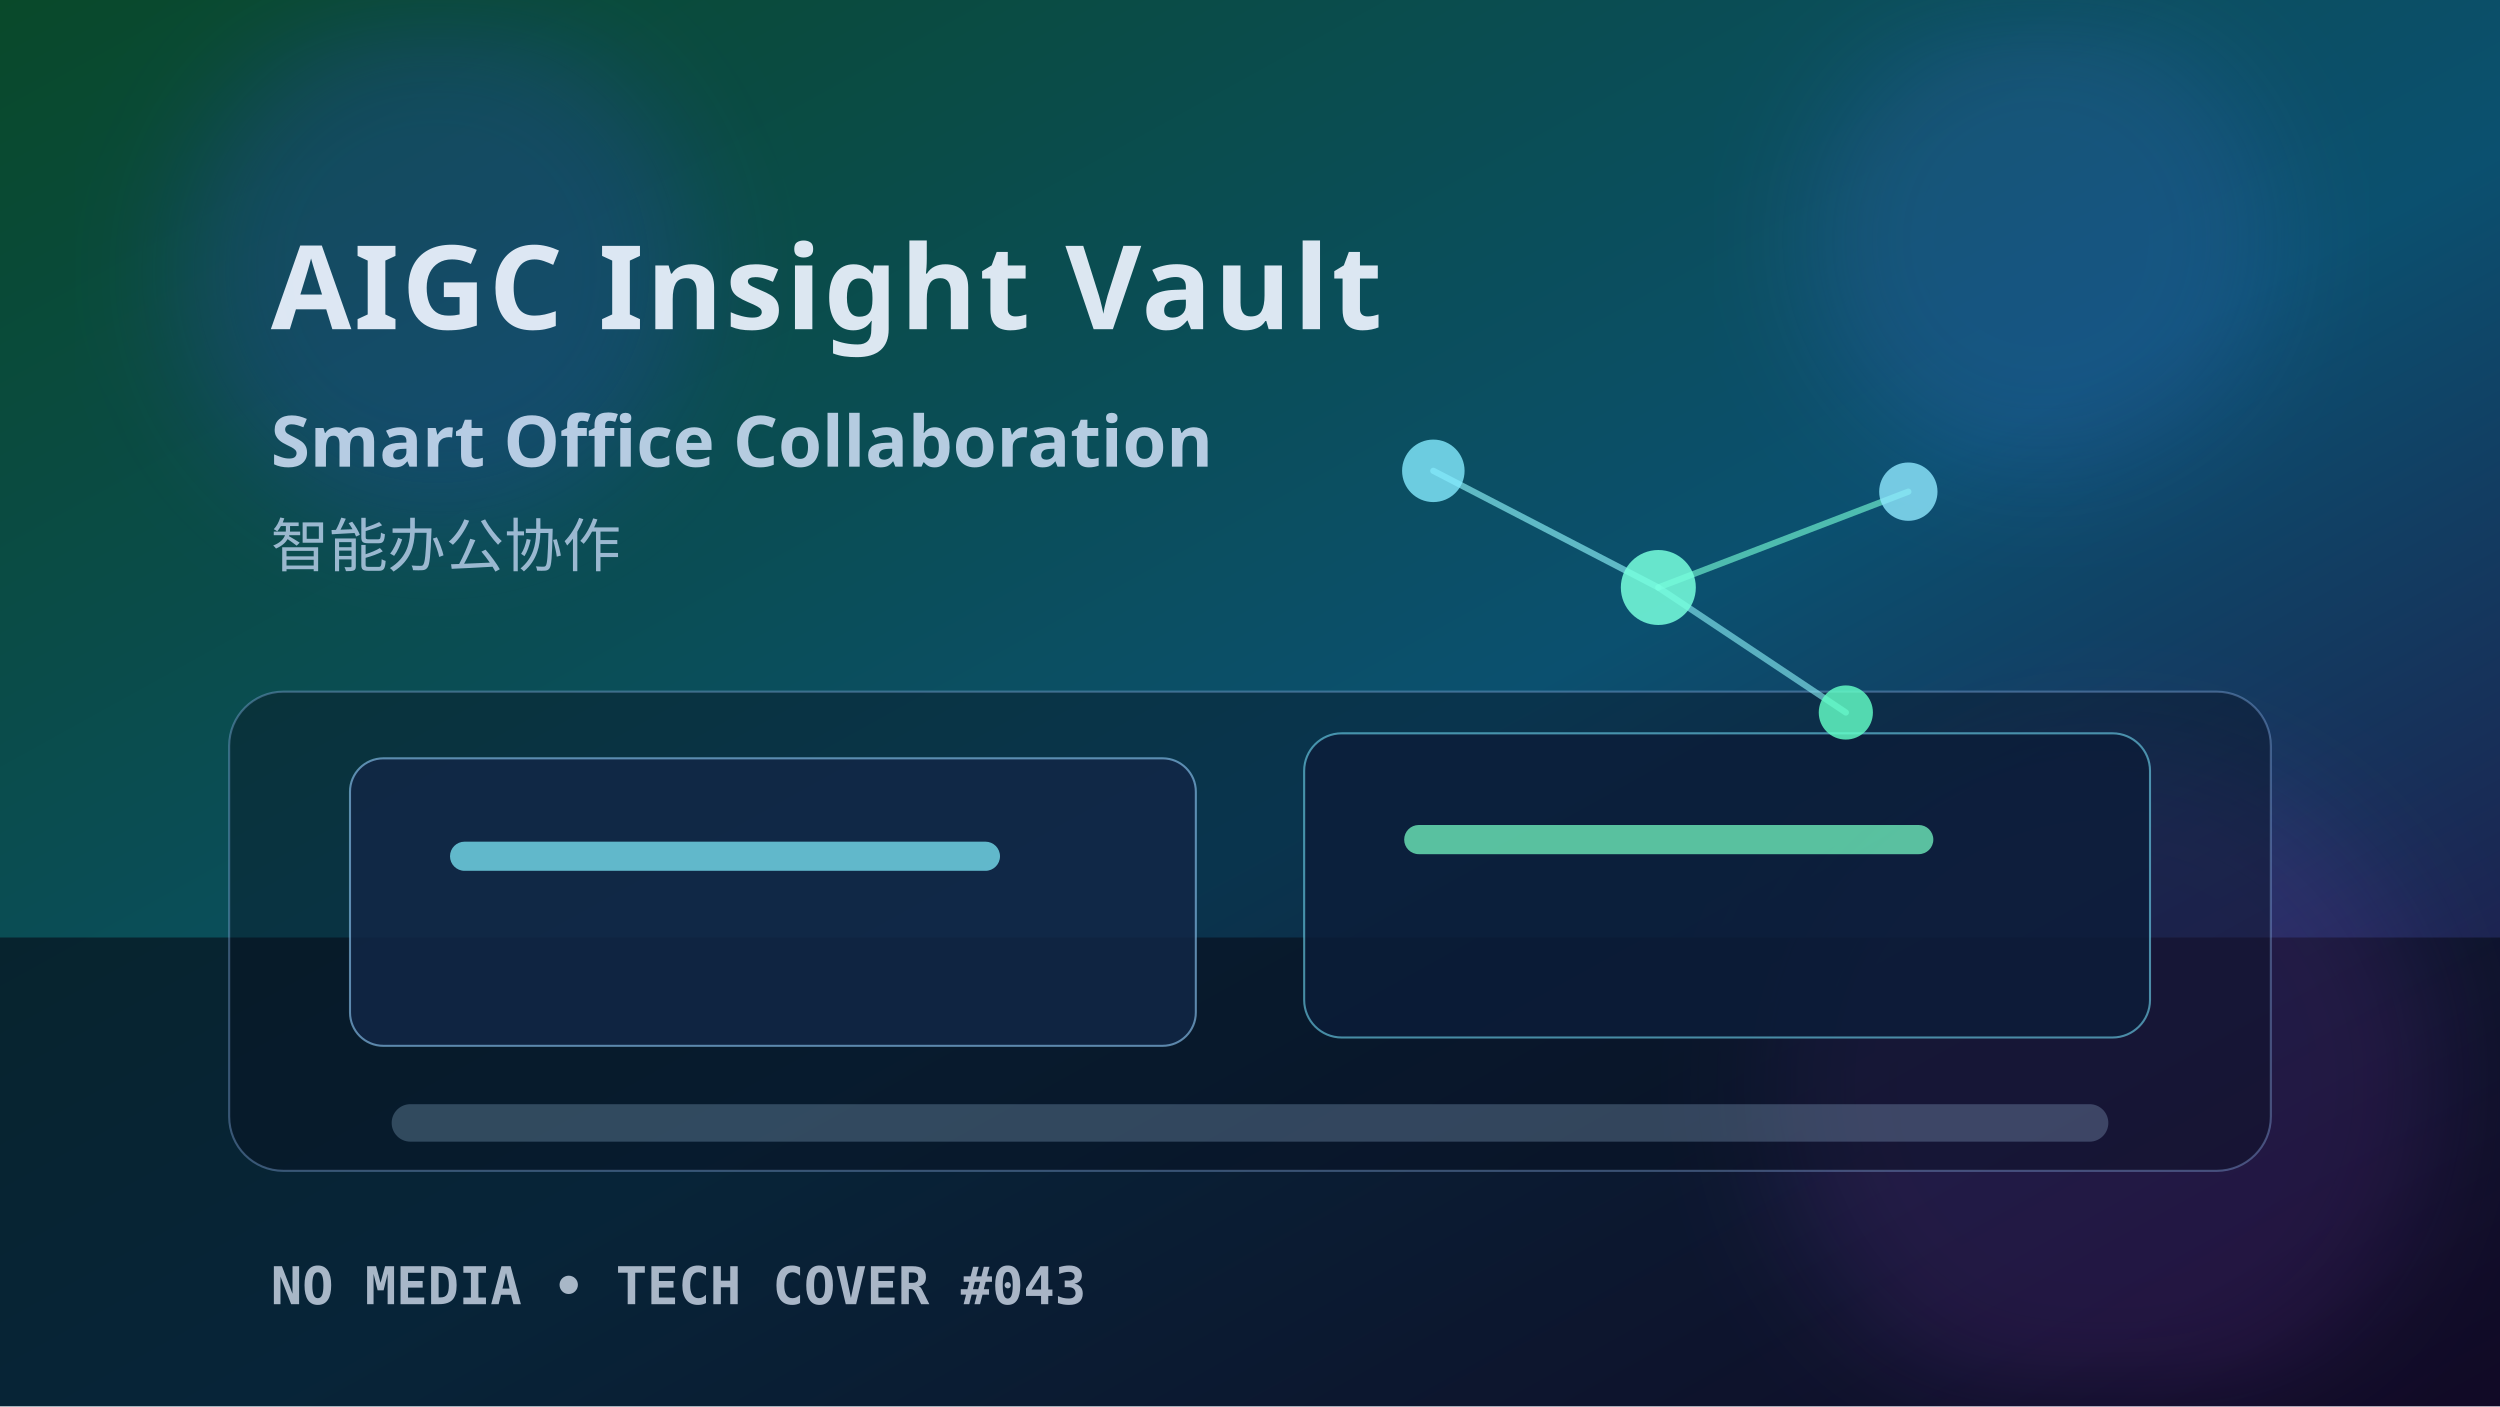
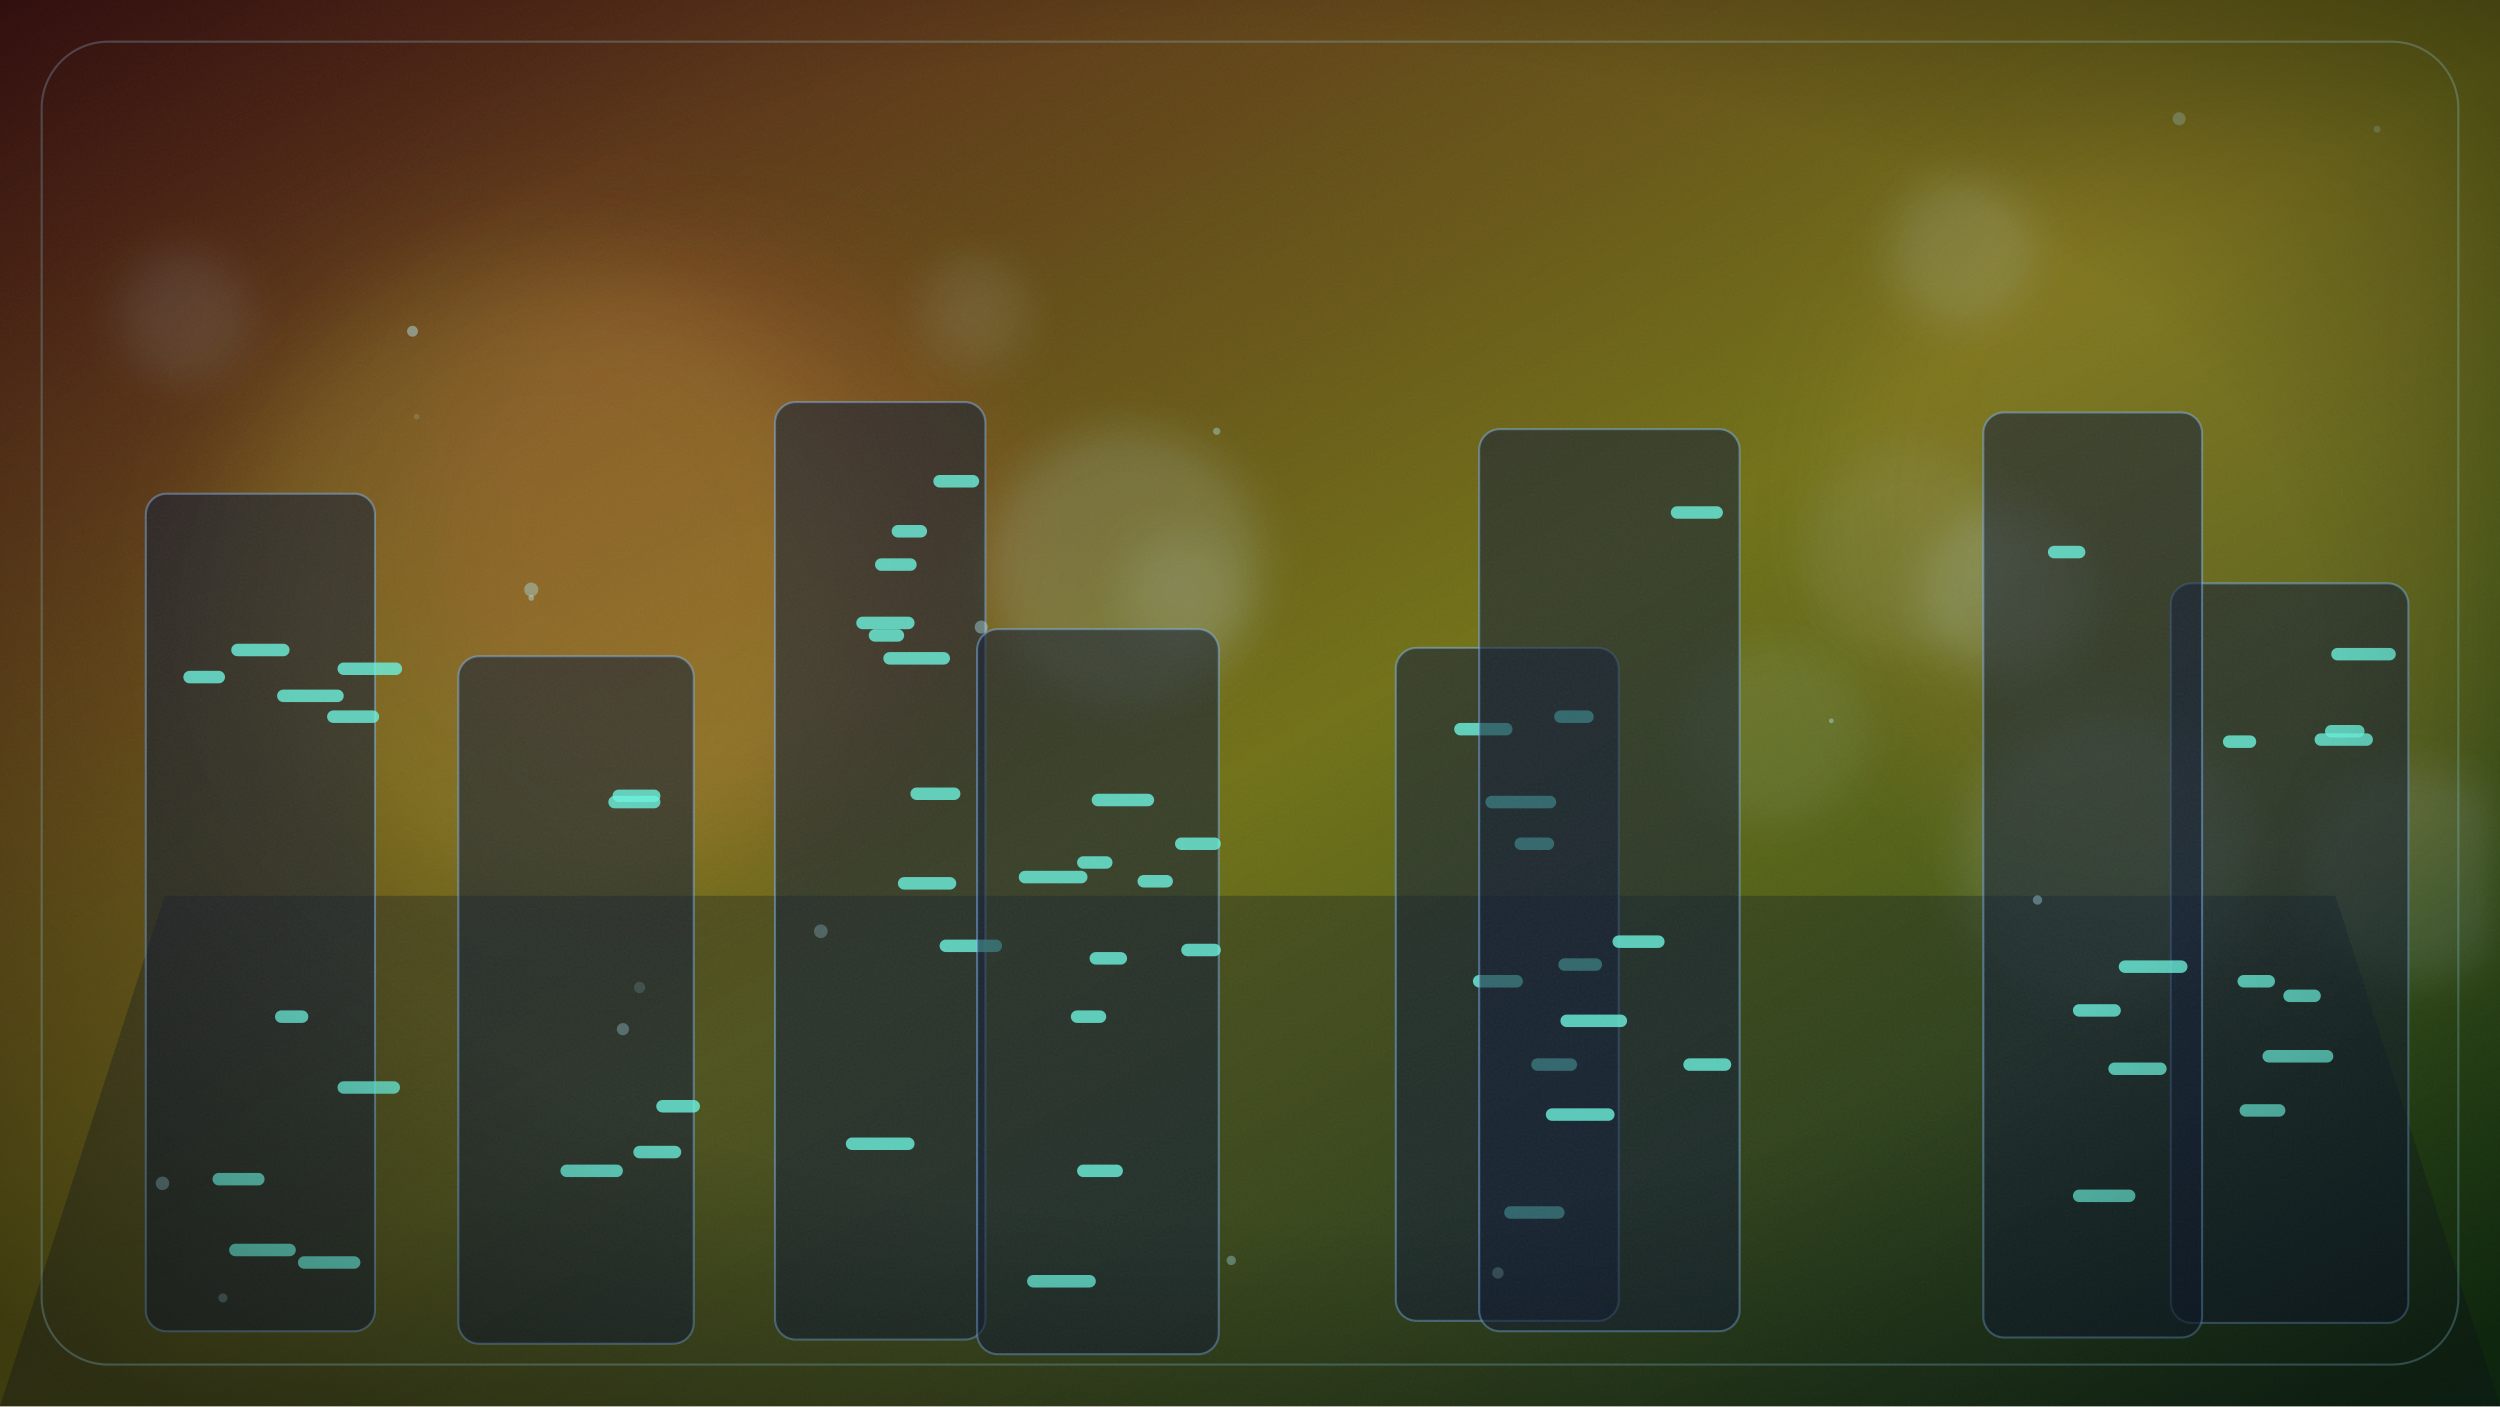
- <svg xmlns="http://www.w3.org/2000/svg" width="1200" height="675" viewBox="0 0 1200 675" role="img" aria-label="AIGC fallback cover 43" data-scene="smart-office">
+ <svg xmlns="http://www.w3.org/2000/svg" width="1200" height="675" viewBox="0 0 1200 675" role="img" aria-label="AIGC fallback cover 43" data-scene="scene-3">
  <defs>
-     <linearGradient id="g43" x1="0" y1="0" x2="1" y2="1">
-       <stop offset="0%" stop-color="hsl(151, 78%, 16%)" />
-       <stop offset="55%" stop-color="hsl(199, 82%, 24%)" />
-       <stop offset="100%" stop-color="hsl(271, 74%, 14%)" />
+     <linearGradient id="bg-43" x1="0" y1="0" x2="1" y2="1">
+       <stop offset="0%" stop-color="hsl(2, 82%, 16%)" />
+       <stop offset="52%" stop-color="hsl(59, 84%, 23%)" />
+       <stop offset="100%" stop-color="hsl(119, 78%, 12%)" />
    </linearGradient>
-     <filter id="blur" x="-20%" y="-20%" width="140%" height="140%">
-       <feGaussianBlur stdDeviation="28" />
+     <filter id="blur-43" x="-25%" y="-25%" width="150%" height="150%">
+       <feGaussianBlur stdDeviation="26" />
    </filter>
+     <filter id="soft-43" x="-25%" y="-25%" width="150%" height="150%">
+       <feGaussianBlur stdDeviation="10" />
+     </filter>
+     <filter id="grain-43" x="0%" y="0%" width="100%" height="100%">
+       <feTurbulence type="fractalNoise" baseFrequency="0.9" numOctaves="2" seed="559" stitchTiles="stitch" />
+       <feColorMatrix type="saturate" values="0" />
+       <feComponentTransfer>
+         <feFuncA type="table" tableValues="0 0.05" />
+       </feComponentTransfer>
+     </filter>
+     <radialGradient id="vignette-43" cx="50%" cy="45%" r="70%">
+       <stop offset="60%" stop-color="rgba(0,0,0,0)" />
+       <stop offset="100%" stop-color="rgba(0,0,0,0.45)" />
+     </radialGradient>
  </defs>
-   <rect width="1200" height="675" fill="url(#g43)" />
-   <rect y="450" width="1200" height="225" fill="rgba(5, 10, 24, 0.62)" />
-   <circle cx="210" cy="130" r="124" fill="hsl(235, 92%, 60%)" opacity="0.2" filter="url(#blur)" />
-   <circle cx="980" cy="115" r="112" fill="hsl(229, 94%, 66%)" opacity="0.16" filter="url(#blur)" />
-   <circle cx="1010" cy="520" r="160" fill="hsl(281, 90%, 62%)" opacity="0.12" filter="url(#blur)" />
-   <g id="workspace-desk">
-     <rect x="110" y="332" width="980" height="230" rx="26" fill="rgba(8, 16, 32, 0.42)" stroke="rgba(158,198,255,0.34)" />
-     <rect x="168" y="364" width="406" height="138" rx="16" fill="rgba(18, 38, 70, 0.82)" stroke="rgba(150,210,255,0.58)" />
-     <rect x="626" y="352" width="406" height="146" rx="18" fill="rgba(12, 28, 56, 0.82)" stroke="rgba(120,230,255,0.56)" />
-     <rect x="216" y="404" width="264" height="14" rx="7" fill="rgba(130, 240, 255, 0.72)" />
-     <rect x="674" y="396" width="254" height="14" rx="7" fill="rgba(120, 255, 198, 0.72)" />
-     <rect x="188" y="530" width="824" height="18" rx="9" fill="rgba(185, 220, 255, 0.24)" />
+   <rect width="1200" height="675" fill="url(#bg-43)" />
+   <circle cx="341" cy="260" r="142" fill="hsl(2, 92%, 62%)" opacity="0.14" filter="url(#blur-43)" />
+   <circle cx="1083" cy="243" r="201" fill="hsl(28, 92%, 62%)" opacity="0.11" filter="url(#blur-43)" />
+   <circle cx="264" cy="278" r="153" fill="hsl(54, 92%, 62%)" opacity="0.17" filter="url(#blur-43)" />
+   <circle cx="88" cy="151" r="31" fill="rgba(210,240,255,0.11)" filter="url(#soft-43)" />
+   <circle cx="1011" cy="412" r="70" fill="rgba(210,240,255,0.11)" filter="url(#soft-43)" />
+   <circle cx="468" cy="150" r="25" fill="rgba(210,240,255,0.10)" filter="url(#soft-43)" />
+   <circle cx="852" cy="352" r="43" fill="rgba(210,240,255,0.08)" filter="url(#soft-43)" />
+   <circle cx="566" cy="284" r="27" fill="rgba(210,240,255,0.11)" filter="url(#soft-43)" />
+   <circle cx="962" cy="284" r="40" fill="rgba(210,240,255,0.15)" filter="url(#soft-43)" />
+   <circle cx="942" cy="121" r="35" fill="rgba(210,240,255,0.13)" filter="url(#soft-43)" />
+   <circle cx="540" cy="272" r="66" fill="rgba(210,240,255,0.15)" filter="url(#soft-43)" />
+   <circle cx="1158" cy="420" r="52" fill="rgba(210,240,255,0.13)" filter="url(#soft-43)" />
+   <circle cx="917" cy="263" r="50" fill="rgba(210,240,255,0.08)" filter="url(#soft-43)" />
+   <polygon points="0,675 1200,675 1121,430 79,430" fill="rgba(8,16,28,0.35)" />
+   <g id="scene-datacenter">
+     <g>
+       <rect x="70" y="237" width="110" height="402" rx="10" fill="rgba(10,20,42,0.58)" stroke="rgba(130,190,255,0.45)" />
+       <rect x="111" y="309" width="28" height="6" rx="3" fill="rgba(102,245,220,0.8)" />
+       <rect x="102" y="563" width="25" height="6" rx="3" fill="rgba(102,245,220,0.8)" />
+       <rect x="162" y="318" width="31" height="6" rx="3" fill="rgba(102,245,220,0.8)" />
+       <rect x="88" y="322" width="20" height="6" rx="3" fill="rgba(102,245,220,0.8)" />
+       <rect x="133" y="331" width="32" height="6" rx="3" fill="rgba(102,245,220,0.8)" />
+       <rect x="132" y="485" width="16" height="6" rx="3" fill="rgba(102,245,220,0.8)" />
+       <rect x="157" y="341" width="25" height="6" rx="3" fill="rgba(102,245,220,0.8)" />
+       <rect x="110" y="597" width="32" height="6" rx="3" fill="rgba(102,245,220,0.8)" />
+       <rect x="162" y="519" width="30" height="6" rx="3" fill="rgba(102,245,220,0.8)" />
+       <rect x="143" y="603" width="30" height="6" rx="3" fill="rgba(102,245,220,0.8)" />
+     </g>
+     <g>
+       <rect x="220" y="315" width="113" height="330" rx="10" fill="rgba(10,20,42,0.58)" stroke="rgba(130,190,255,0.45)" />
+       <rect x="294" y="379" width="23" height="6" rx="3" fill="rgba(102,245,220,0.8)" />
+       <rect x="315" y="528" width="21" height="6" rx="3" fill="rgba(102,245,220,0.8)" />
+       <rect x="304" y="550" width="23" height="6" rx="3" fill="rgba(102,245,220,0.8)" />
+       <rect x="292" y="382" width="25" height="6" rx="3" fill="rgba(102,245,220,0.8)" />
+       <rect x="269" y="559" width="30" height="6" rx="3" fill="rgba(102,245,220,0.8)" />
+     </g>
+     <g>
+       <rect x="372" y="193" width="101" height="450" rx="10" fill="rgba(10,20,42,0.58)" stroke="rgba(130,190,255,0.45)" />
+       <rect x="417" y="302" width="17" height="6" rx="3" fill="rgba(102,245,220,0.8)" />
+       <rect x="420" y="268" width="20" height="6" rx="3" fill="rgba(102,245,220,0.8)" />
+       <rect x="428" y="252" width="17" height="6" rx="3" fill="rgba(102,245,220,0.8)" />
+       <rect x="406" y="546" width="33" height="6" rx="3" fill="rgba(102,245,220,0.8)" />
+       <rect x="411" y="296" width="28" height="6" rx="3" fill="rgba(102,245,220,0.8)" />
+       <rect x="431" y="421" width="28" height="6" rx="3" fill="rgba(102,245,220,0.8)" />
+       <rect x="448" y="228" width="22" height="6" rx="3" fill="rgba(102,245,220,0.8)" />
+       <rect x="424" y="313" width="32" height="6" rx="3" fill="rgba(102,245,220,0.8)" />
+       <rect x="437" y="378" width="24" height="6" rx="3" fill="rgba(102,245,220,0.8)" />
+       <rect x="451" y="451" width="30" height="6" rx="3" fill="rgba(102,245,220,0.8)" />
+     </g>
+     <g>
+       <rect x="469" y="302" width="116" height="348" rx="10" fill="rgba(10,20,42,0.58)" stroke="rgba(130,190,255,0.45)" />
+       <rect x="517" y="411" width="17" height="6" rx="3" fill="rgba(102,245,220,0.8)" />
+       <rect x="489" y="418" width="33" height="6" rx="3" fill="rgba(102,245,220,0.8)" />
+       <rect x="514" y="485" width="17" height="6" rx="3" fill="rgba(102,245,220,0.8)" />
+       <rect x="517" y="559" width="22" height="6" rx="3" fill="rgba(102,245,220,0.8)" />
+       <rect x="523" y="457" width="18" height="6" rx="3" fill="rgba(102,245,220,0.8)" />
+       <rect x="564" y="402" width="22" height="6" rx="3" fill="rgba(102,245,220,0.8)" />
+       <rect x="524" y="381" width="30" height="6" rx="3" fill="rgba(102,245,220,0.8)" />
+       <rect x="493" y="612" width="33" height="6" rx="3" fill="rgba(102,245,220,0.8)" />
+       <rect x="567" y="453" width="19" height="6" rx="3" fill="rgba(102,245,220,0.8)" />
+       <rect x="546" y="420" width="17" height="6" rx="3" fill="rgba(102,245,220,0.8)" />
+     </g>
+     <g>
+       <rect x="670" y="311" width="107" height="323" rx="10" fill="rgba(10,20,42,0.58)" stroke="rgba(130,190,255,0.45)" />
+       <rect x="735" y="508" width="22" height="6" rx="3" fill="rgba(102,245,220,0.8)" />
+       <rect x="722" y="579" width="29" height="6" rx="3" fill="rgba(102,245,220,0.8)" />
+       <rect x="727" y="402" width="19" height="6" rx="3" fill="rgba(102,245,220,0.8)" />
+       <rect x="746" y="341" width="19" height="6" rx="3" fill="rgba(102,245,220,0.8)" />
+       <rect x="698" y="347" width="28" height="6" rx="3" fill="rgba(102,245,220,0.8)" />
+       <rect x="707" y="468" width="24" height="6" rx="3" fill="rgba(102,245,220,0.8)" />
+       <rect x="713" y="382" width="34" height="6" rx="3" fill="rgba(102,245,220,0.8)" />
+       <rect x="748" y="460" width="21" height="6" rx="3" fill="rgba(102,245,220,0.8)" />
+     </g>
+     <g>
+       <rect x="710" y="206" width="125" height="433" rx="10" fill="rgba(10,20,42,0.58)" stroke="rgba(130,190,255,0.45)" />
+       <rect x="808" y="508" width="23" height="6" rx="3" fill="rgba(102,245,220,0.8)" />
+       <rect x="802" y="243" width="25" height="6" rx="3" fill="rgba(102,245,220,0.8)" />
+       <rect x="749" y="487" width="32" height="6" rx="3" fill="rgba(102,245,220,0.8)" />
+       <rect x="774" y="449" width="25" height="6" rx="3" fill="rgba(102,245,220,0.8)" />
+       <rect x="742" y="532" width="33" height="6" rx="3" fill="rgba(102,245,220,0.8)" />
+     </g>
+     <g>
+       <rect x="1042" y="280" width="114" height="355" rx="10" fill="rgba(10,20,42,0.58)" stroke="rgba(130,190,255,0.45)" />
+       <rect x="1086" y="504" width="34" height="6" rx="3" fill="rgba(102,245,220,0.8)" />
+       <rect x="1111" y="352" width="28" height="6" rx="3" fill="rgba(102,245,220,0.8)" />
+       <rect x="1096" y="475" width="18" height="6" rx="3" fill="rgba(102,245,220,0.8)" />
+       <rect x="1074" y="468" width="18" height="6" rx="3" fill="rgba(102,245,220,0.8)" />
+       <rect x="1119" y="311" width="31" height="6" rx="3" fill="rgba(102,245,220,0.8)" />
+       <rect x="1075" y="530" width="22" height="6" rx="3" fill="rgba(102,245,220,0.8)" />
+       <rect x="1116" y="348" width="19" height="6" rx="3" fill="rgba(102,245,220,0.8)" />
+       <rect x="1067" y="353" width="16" height="6" rx="3" fill="rgba(102,245,220,0.8)" />
+     </g>
+     <g>
+       <rect x="952" y="198" width="105" height="444" rx="10" fill="rgba(10,20,42,0.58)" stroke="rgba(130,190,255,0.45)" />
+       <rect x="1012" y="510" width="28" height="6" rx="3" fill="rgba(102,245,220,0.8)" />
+       <rect x="995" y="571" width="30" height="6" rx="3" fill="rgba(102,245,220,0.8)" />
+       <rect x="1017" y="461" width="33" height="6" rx="3" fill="rgba(102,245,220,0.8)" />
+       <rect x="983" y="262" width="18" height="6" rx="3" fill="rgba(102,245,220,0.8)" />
+       <rect x="995" y="482" width="23" height="6" rx="3" fill="rgba(102,245,220,0.8)" />
+     </g>
  </g>
-   <g id="ai-network" stroke-linecap="round">
-     <line x1="688" y1="226" x2="796" y2="282" stroke="rgba(147, 250, 255, 0.62)" stroke-width="3" />
-     <line x1="796" y1="282" x2="916" y2="236" stroke="rgba(120, 255, 214, 0.62)" stroke-width="3" />
-     <line x1="796" y1="282" x2="886" y2="342" stroke="rgba(147, 250, 255, 0.58)" stroke-width="3" />
-     <circle cx="688" cy="226" r="15" fill="rgba(132, 235, 255, 0.8)" />
-     <circle cx="796" cy="282" r="18" fill="rgba(119, 255, 221, 0.85)" />
-     <circle cx="916" cy="236" r="14" fill="rgba(143, 232, 255, 0.8)" />
-     <circle cx="886" cy="342" r="13" fill="rgba(99, 255, 199, 0.82)" />
+   <g id="scene-sparkles">
+     <circle cx="471" cy="301" r="3.14" fill="rgba(180,240,255,0.40)" />
+     <circle cx="255" cy="287" r="1.39" fill="rgba(180,240,255,0.42)" />
+     <circle cx="394" cy="447" r="3.28" fill="rgba(180,240,255,0.26)" />
+     <circle cx="299" cy="494" r="2.92" fill="rgba(180,240,255,0.31)" />
+     <circle cx="1046" cy="57" r="3.13" fill="rgba(180,240,255,0.29)" />
+     <circle cx="1141" cy="62" r="1.67" fill="rgba(180,240,255,0.27)" />
+     <circle cx="879" cy="346" r="1.15" fill="rgba(180,240,255,0.40)" />
+     <circle cx="107" cy="623" r="2.18" fill="rgba(180,240,255,0.29)" />
+     <circle cx="78" cy="568" r="3.23" fill="rgba(180,240,255,0.37)" />
+     <circle cx="584" cy="207" r="1.75" fill="rgba(180,240,255,0.38)" />
+     <circle cx="978" cy="432" r="2.25" fill="rgba(180,240,255,0.36)" />
+     <circle cx="198" cy="159" r="2.62" fill="rgba(180,240,255,0.44)" />
+     <circle cx="591" cy="605" r="2.24" fill="rgba(180,240,255,0.36)" />
+     <circle cx="719" cy="611" r="2.75" fill="rgba(180,240,255,0.21)" />
+     <circle cx="200" cy="200" r="1.35" fill="rgba(180,240,255,0.16)" />
+     <circle cx="307" cy="474" r="2.71" fill="rgba(180,240,255,0.15)" />
+     <circle cx="255" cy="283" r="3.38" fill="rgba(180,240,255,0.37)" />
  </g>
-   <text x="130" y="158" fill="rgba(238,244,255,0.92)" font-family="'Segoe UI', 'PingFang SC', 'Microsoft YaHei', sans-serif" font-size="56" font-weight="700" letter-spacing="1.2">AIGC Insight Vault</text>
-   <text x="130" y="224" fill="rgba(218,232,255,0.82)" font-family="'Segoe UI', 'PingFang SC', 'Microsoft YaHei', sans-serif" font-size="34" font-weight="600">Smart Office Collaboration</text>
-   <text x="130" y="272" fill="rgba(210,226,255,0.72)" font-family="'Segoe UI', 'PingFang SC', 'Microsoft YaHei', sans-serif" font-size="28" font-weight="500">智能办公协作</text>
-   <text x="130" y="626" fill="rgba(230,240,255,0.72)" font-family="'JetBrains Mono', 'Menlo', monospace" font-size="25" font-weight="600">NO MEDIA • TECH COVER #043</text>
+   <rect width="1200" height="675" fill="rgba(190,220,255,0.06)" />
+   <rect width="1200" height="675" filter="url(#grain-43)" />
+   <rect width="1200" height="675" fill="url(#vignette-43)" />
+   <rect x="20" y="20" width="1160" height="635" rx="32" fill="none" stroke="rgba(155,220,255,0.24)" />
</svg>
